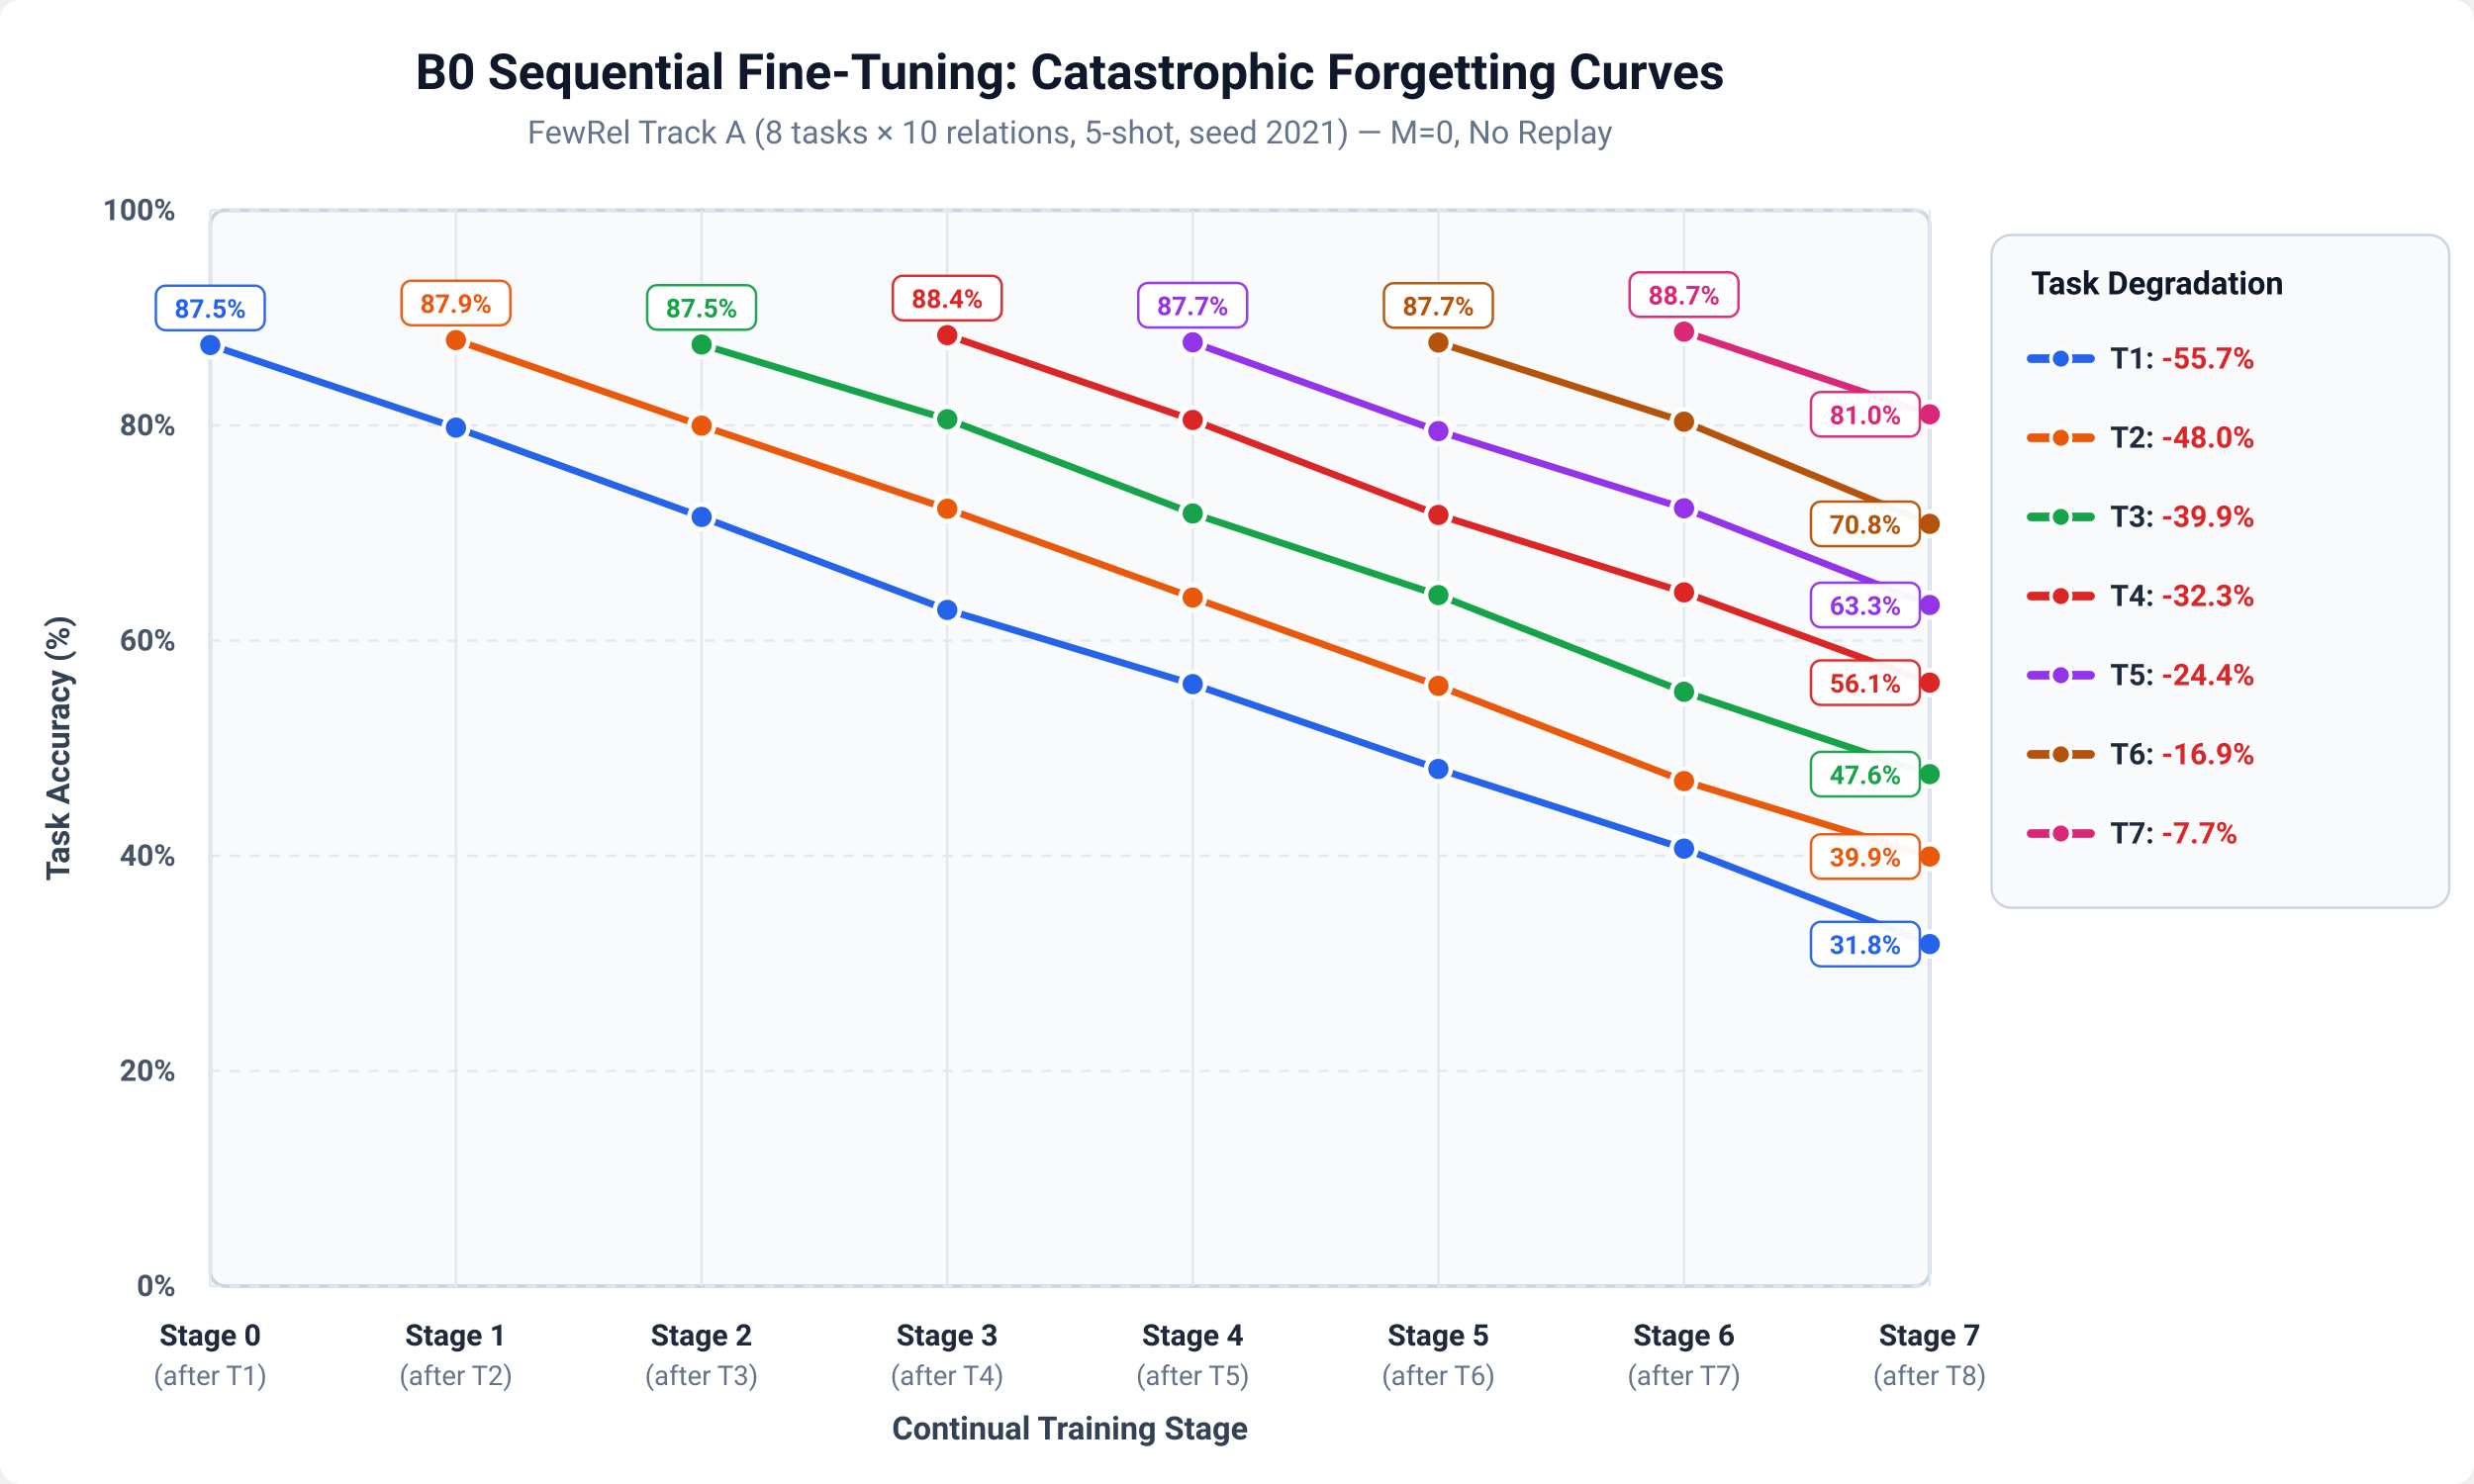
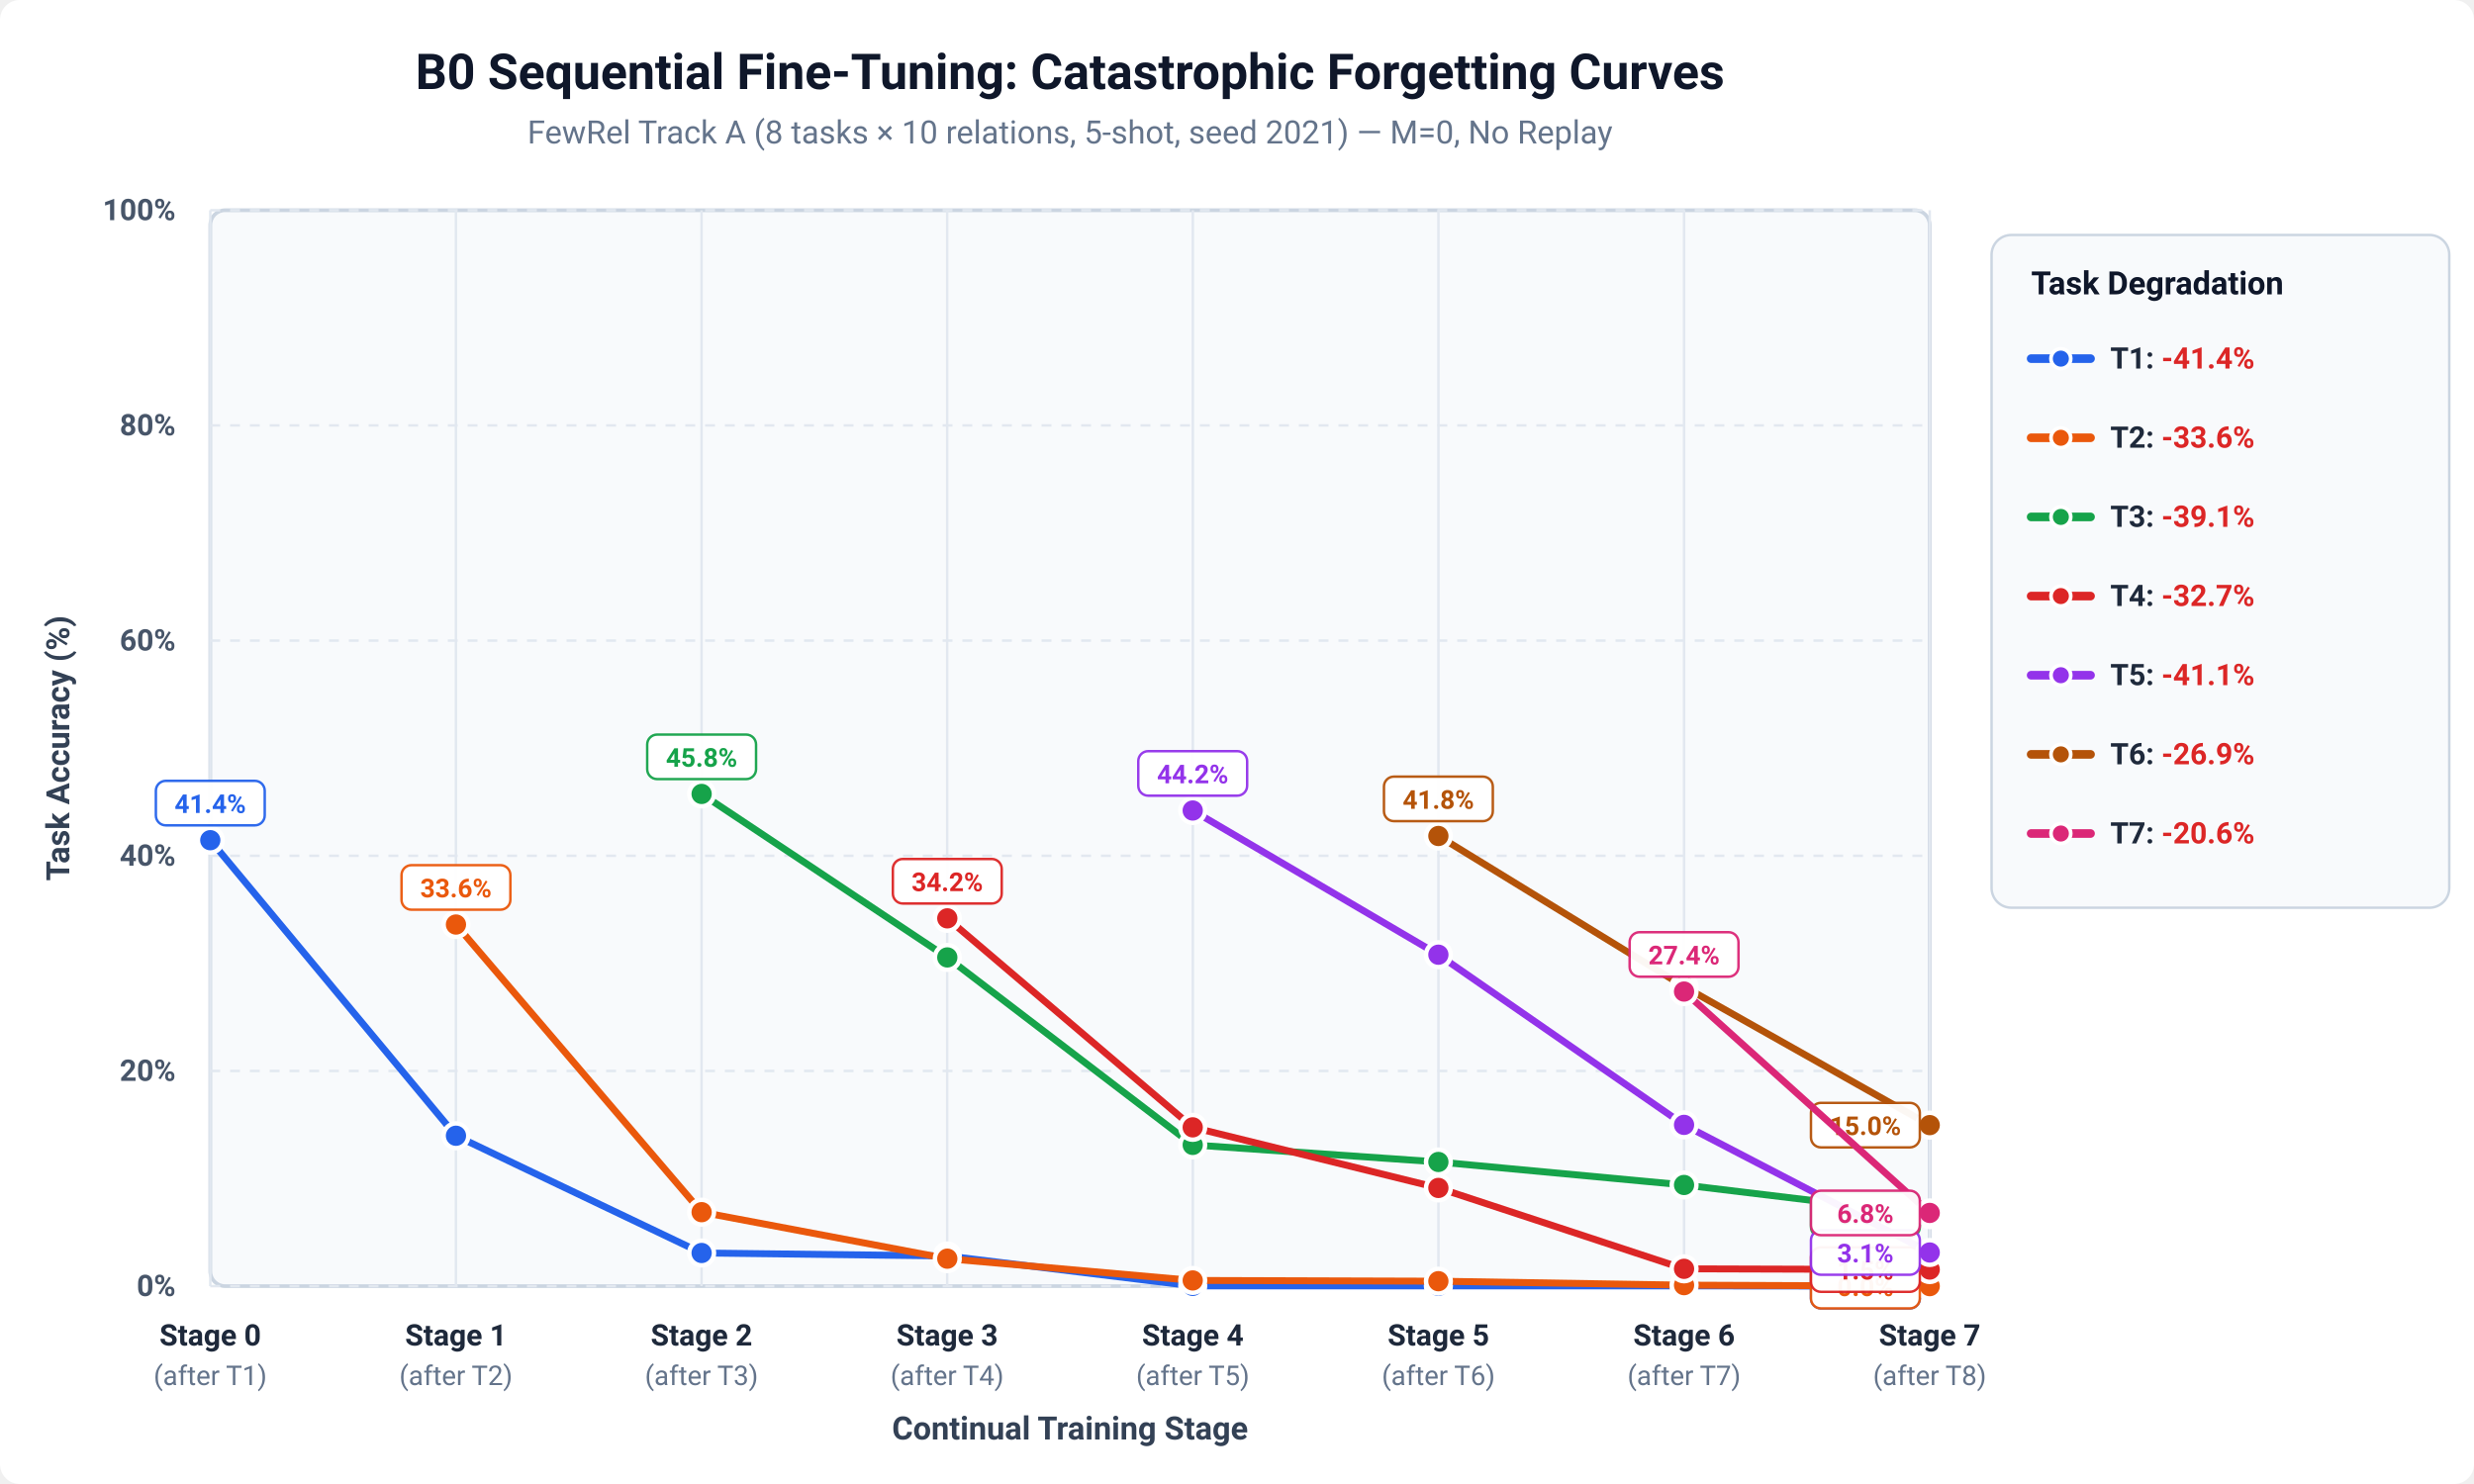
<svg xmlns="http://www.w3.org/2000/svg" viewBox="0 0 1000 600" width="100%" height="100%" style="font-family:-apple-system,BlinkMacSystemFont,Segoe UI,Roboto,Helvetica,Arial,sans-serif;">
  <rect width="1000" height="600" fill="#ffffff" rx="8" />
  <text x="432.5" y="36" text-anchor="middle" font-size="20" font-weight="700" fill="#0f172a">B0 Sequential Fine-Tuning: Catastrophic Forgetting Curves</text>
  <text x="432.5" y="58" text-anchor="middle" font-size="13" fill="#64748b">FewRel Track A (8 tasks × 10 relations, 5-shot, seed 2021) — M=0, No Replay</text>
  <rect x="85" y="85" width="695" height="435" fill="#f8fafc" stroke="#cbd5e1" stroke-width="1.5" rx="6" />
  <line x1="85" y1="520.0" x2="780" y2="520.0" stroke="#e2e8f0" stroke-dasharray="4,4" stroke-width="1" />
  <text x="71" y="524.0" text-anchor="end" font-size="12" fill="#475569" font-weight="600">0%</text>
  <line x1="85" y1="433.0" x2="780" y2="433.0" stroke="#e2e8f0" stroke-dasharray="4,4" stroke-width="1" />
  <text x="71" y="437.0" text-anchor="end" font-size="12" fill="#475569" font-weight="600">20%</text>
  <line x1="85" y1="346.0" x2="780" y2="346.0" stroke="#e2e8f0" stroke-dasharray="4,4" stroke-width="1" />
  <text x="71" y="350.0" text-anchor="end" font-size="12" fill="#475569" font-weight="600">40%</text>
  <line x1="85" y1="259.0" x2="780" y2="259.0" stroke="#e2e8f0" stroke-dasharray="4,4" stroke-width="1" />
  <text x="71" y="263.0" text-anchor="end" font-size="12" fill="#475569" font-weight="600">60%</text>
  <line x1="85" y1="172.0" x2="780" y2="172.0" stroke="#e2e8f0" stroke-dasharray="4,4" stroke-width="1" />
  <text x="71" y="176.0" text-anchor="end" font-size="12" fill="#475569" font-weight="600">80%</text>
  <line x1="85" y1="85.0" x2="780" y2="85.0" stroke="#e2e8f0" stroke-dasharray="4,4" stroke-width="1" />
  <text x="71" y="89.0" text-anchor="end" font-size="12" fill="#475569" font-weight="600">100%</text>
  <line x1="85.0" y1="85" x2="85.0" y2="520" stroke="#e2e8f0" stroke-width="1" />
  <text x="85.0" y="544" text-anchor="middle" font-size="12" fill="#1e293b" font-weight="700">Stage 0</text>
  <text x="85.0" y="560" text-anchor="middle" font-size="11" fill="#64748b">(after T1)</text>
  <line x1="184.286" y1="85" x2="184.286" y2="520" stroke="#e2e8f0" stroke-width="1" />
  <text x="184.286" y="544" text-anchor="middle" font-size="12" fill="#1e293b" font-weight="700">Stage 1</text>
  <text x="184.286" y="560" text-anchor="middle" font-size="11" fill="#64748b">(after T2)</text>
  <line x1="283.571" y1="85" x2="283.571" y2="520" stroke="#e2e8f0" stroke-width="1" />
  <text x="283.571" y="544" text-anchor="middle" font-size="12" fill="#1e293b" font-weight="700">Stage 2</text>
  <text x="283.571" y="560" text-anchor="middle" font-size="11" fill="#64748b">(after T3)</text>
  <line x1="382.857" y1="85" x2="382.857" y2="520" stroke="#e2e8f0" stroke-width="1" />
  <text x="382.857" y="544" text-anchor="middle" font-size="12" fill="#1e293b" font-weight="700">Stage 3</text>
  <text x="382.857" y="560" text-anchor="middle" font-size="11" fill="#64748b">(after T4)</text>
  <line x1="482.143" y1="85" x2="482.143" y2="520" stroke="#e2e8f0" stroke-width="1" />
  <text x="482.143" y="544" text-anchor="middle" font-size="12" fill="#1e293b" font-weight="700">Stage 4</text>
  <text x="482.143" y="560" text-anchor="middle" font-size="11" fill="#64748b">(after T5)</text>
  <line x1="581.429" y1="85" x2="581.429" y2="520" stroke="#e2e8f0" stroke-width="1" />
  <text x="581.429" y="544" text-anchor="middle" font-size="12" fill="#1e293b" font-weight="700">Stage 5</text>
  <text x="581.429" y="560" text-anchor="middle" font-size="11" fill="#64748b">(after T6)</text>
  <line x1="680.714" y1="85" x2="680.714" y2="520" stroke="#e2e8f0" stroke-width="1" />
  <text x="680.714" y="544" text-anchor="middle" font-size="12" fill="#1e293b" font-weight="700">Stage 6</text>
  <text x="680.714" y="560" text-anchor="middle" font-size="11" fill="#64748b">(after T7)</text>
  <line x1="780.0" y1="85" x2="780.0" y2="520" stroke="#e2e8f0" stroke-width="1" />
  <text x="780.0" y="544" text-anchor="middle" font-size="12" fill="#1e293b" font-weight="700">Stage 7</text>
  <text x="780.0" y="560" text-anchor="middle" font-size="11" fill="#64748b">(after T8)</text>
  <text x="432.5" y="582" text-anchor="middle" font-size="13" font-weight="700" fill="#334155">Continual Training Stage</text>
  <text transform="rotate(-90)" x="-302.5" y="28" text-anchor="middle" font-size="13" font-weight="700" fill="#334155">Task Accuracy (%)</text>
-   <polyline points="85.0,139.5 184.3,172.9 283.6,209.0 382.9,246.6 482.1,276.6 581.4,310.9 680.7,343.1 780.0,381.7" fill="none" stroke="#2563eb" stroke-width="2.8" stroke-linecap="round" stroke-linejoin="round" />
-   <circle cx="85.0" cy="139.5" r="5" fill="#2563eb" stroke="#ffffff" stroke-width="1.8" />
-   <rect x="63.0" y="115.5" width="44" height="18" fill="#ffffff" stroke="#2563eb" stroke-width="1" rx="4" opacity="0.95" />
-   <text x="85.0" y="128.5" text-anchor="middle" font-size="10.5" font-weight="bold" fill="#2563eb">87.5%</text>
-   <circle cx="184.3" cy="172.9" r="5" fill="#2563eb" stroke="#ffffff" stroke-width="1.8" />
-   <circle cx="283.6" cy="209.0" r="5" fill="#2563eb" stroke="#ffffff" stroke-width="1.8" />
-   <circle cx="382.9" cy="246.6" r="5" fill="#2563eb" stroke="#ffffff" stroke-width="1.8" />
-   <circle cx="482.1" cy="276.6" r="5" fill="#2563eb" stroke="#ffffff" stroke-width="1.8" />
-   <circle cx="581.4" cy="310.9" r="5" fill="#2563eb" stroke="#ffffff" stroke-width="1.8" />
-   <circle cx="680.7" cy="343.1" r="5" fill="#2563eb" stroke="#ffffff" stroke-width="1.8" />
-   <circle cx="780.0" cy="381.7" r="5" fill="#2563eb" stroke="#ffffff" stroke-width="1.8" />
-   <rect x="732.0" y="372.7" width="44" height="18" fill="#ffffff" stroke="#2563eb" stroke-width="1" rx="4" opacity="0.95" />
-   <text x="754.0" y="385.7" text-anchor="middle" font-size="10.5" font-weight="bold" fill="#2563eb">31.8%</text>
-   <polyline points="184.3,137.5 283.6,172.1 382.9,205.7 482.1,241.6 581.4,277.3 680.7,315.8 780.0,346.3" fill="none" stroke="#ea580c" stroke-width="2.8" stroke-linecap="round" stroke-linejoin="round" />
-   <circle cx="184.3" cy="137.5" r="5" fill="#ea580c" stroke="#ffffff" stroke-width="1.8" />
-   <rect x="162.3" y="113.5" width="44" height="18" fill="#ffffff" stroke="#ea580c" stroke-width="1" rx="4" opacity="0.95" />
-   <text x="184.3" y="126.5" text-anchor="middle" font-size="10.5" font-weight="bold" fill="#ea580c">87.9%</text>
-   <circle cx="283.6" cy="172.1" r="5" fill="#ea580c" stroke="#ffffff" stroke-width="1.8" />
-   <circle cx="382.9" cy="205.7" r="5" fill="#ea580c" stroke="#ffffff" stroke-width="1.8" />
-   <circle cx="482.1" cy="241.6" r="5" fill="#ea580c" stroke="#ffffff" stroke-width="1.8" />
-   <circle cx="581.4" cy="277.3" r="5" fill="#ea580c" stroke="#ffffff" stroke-width="1.8" />
-   <circle cx="680.7" cy="315.8" r="5" fill="#ea580c" stroke="#ffffff" stroke-width="1.8" />
-   <circle cx="780.0" cy="346.3" r="5" fill="#ea580c" stroke="#ffffff" stroke-width="1.8" />
-   <rect x="732.0" y="337.3" width="44" height="18" fill="#ffffff" stroke="#ea580c" stroke-width="1" rx="4" opacity="0.95" />
-   <text x="754.0" y="350.3" text-anchor="middle" font-size="10.5" font-weight="bold" fill="#ea580c">39.9%</text>
-   <polyline points="283.6,139.3 382.9,169.5 482.1,207.6 581.4,240.6 680.7,279.7 780.0,313.0" fill="none" stroke="#16a34a" stroke-width="2.8" stroke-linecap="round" stroke-linejoin="round" />
-   <circle cx="283.6" cy="139.3" r="5" fill="#16a34a" stroke="#ffffff" stroke-width="1.8" />
-   <rect x="261.6" y="115.3" width="44" height="18" fill="#ffffff" stroke="#16a34a" stroke-width="1" rx="4" opacity="0.95" />
-   <text x="283.6" y="128.3" text-anchor="middle" font-size="10.5" font-weight="bold" fill="#16a34a">87.5%</text>
-   <circle cx="382.9" cy="169.5" r="5" fill="#16a34a" stroke="#ffffff" stroke-width="1.8" />
-   <circle cx="482.1" cy="207.6" r="5" fill="#16a34a" stroke="#ffffff" stroke-width="1.8" />
-   <circle cx="581.4" cy="240.6" r="5" fill="#16a34a" stroke="#ffffff" stroke-width="1.8" />
-   <circle cx="680.7" cy="279.7" r="5" fill="#16a34a" stroke="#ffffff" stroke-width="1.8" />
-   <circle cx="780.0" cy="313.0" r="5" fill="#16a34a" stroke="#ffffff" stroke-width="1.8" />
-   <rect x="732.0" y="304.0" width="44" height="18" fill="#ffffff" stroke="#16a34a" stroke-width="1" rx="4" opacity="0.95" />
-   <text x="754.0" y="317.0" text-anchor="middle" font-size="10.5" font-weight="bold" fill="#16a34a">47.6%</text>
-   <polyline points="382.9,135.5 482.1,169.8 581.4,208.2 680.7,239.5 780.0,276.0" fill="none" stroke="#dc2626" stroke-width="2.8" stroke-linecap="round" stroke-linejoin="round" />
-   <circle cx="382.9" cy="135.5" r="5" fill="#dc2626" stroke="#ffffff" stroke-width="1.8" />
-   <rect x="360.9" y="111.5" width="44" height="18" fill="#ffffff" stroke="#dc2626" stroke-width="1" rx="4" opacity="0.95" />
-   <text x="382.9" y="124.5" text-anchor="middle" font-size="10.5" font-weight="bold" fill="#dc2626">88.4%</text>
-   <circle cx="482.1" cy="169.8" r="5" fill="#dc2626" stroke="#ffffff" stroke-width="1.8" />
-   <circle cx="581.4" cy="208.2" r="5" fill="#dc2626" stroke="#ffffff" stroke-width="1.8" />
-   <circle cx="680.7" cy="239.5" r="5" fill="#dc2626" stroke="#ffffff" stroke-width="1.8" />
-   <circle cx="780.0" cy="276.0" r="5" fill="#dc2626" stroke="#ffffff" stroke-width="1.8" />
-   <rect x="732.0" y="267.0" width="44" height="18" fill="#ffffff" stroke="#dc2626" stroke-width="1" rx="4" opacity="0.95" />
-   <text x="754.0" y="280.0" text-anchor="middle" font-size="10.5" font-weight="bold" fill="#dc2626">56.1%</text>
-   <polyline points="482.1,138.4 581.4,174.3 680.7,205.5 780.0,244.6" fill="none" stroke="#9333ea" stroke-width="2.8" stroke-linecap="round" stroke-linejoin="round" />
-   <circle cx="482.1" cy="138.4" r="5" fill="#9333ea" stroke="#ffffff" stroke-width="1.8" />
-   <rect x="460.1" y="114.4" width="44" height="18" fill="#ffffff" stroke="#9333ea" stroke-width="1" rx="4" opacity="0.95" />
-   <text x="482.1" y="127.4" text-anchor="middle" font-size="10.5" font-weight="bold" fill="#9333ea">87.7%</text>
-   <circle cx="581.4" cy="174.3" r="5" fill="#9333ea" stroke="#ffffff" stroke-width="1.8" />
-   <circle cx="680.7" cy="205.5" r="5" fill="#9333ea" stroke="#ffffff" stroke-width="1.8" />
-   <circle cx="780.0" cy="244.6" r="5" fill="#9333ea" stroke="#ffffff" stroke-width="1.8" />
-   <rect x="732.0" y="235.6" width="44" height="18" fill="#ffffff" stroke="#9333ea" stroke-width="1" rx="4" opacity="0.95" />
-   <text x="754.0" y="248.6" text-anchor="middle" font-size="10.5" font-weight="bold" fill="#9333ea">63.3%</text>
-   <polyline points="581.4,138.5 680.7,170.5 780.0,211.8" fill="none" stroke="#b45309" stroke-width="2.8" stroke-linecap="round" stroke-linejoin="round" />
-   <circle cx="581.4" cy="138.5" r="5" fill="#b45309" stroke="#ffffff" stroke-width="1.8" />
-   <rect x="559.4" y="114.5" width="44" height="18" fill="#ffffff" stroke="#b45309" stroke-width="1" rx="4" opacity="0.95" />
-   <text x="581.4" y="127.5" text-anchor="middle" font-size="10.5" font-weight="bold" fill="#b45309">87.7%</text>
-   <circle cx="680.7" cy="170.5" r="5" fill="#b45309" stroke="#ffffff" stroke-width="1.8" />
-   <circle cx="780.0" cy="211.8" r="5" fill="#b45309" stroke="#ffffff" stroke-width="1.8" />
-   <rect x="732.0" y="202.8" width="44" height="18" fill="#ffffff" stroke="#b45309" stroke-width="1" rx="4" opacity="0.95" />
-   <text x="754.0" y="215.8" text-anchor="middle" font-size="10.5" font-weight="bold" fill="#b45309">70.8%</text>
-   <polyline points="680.7,134.1 780.0,167.5" fill="none" stroke="#db2777" stroke-width="2.8" stroke-linecap="round" stroke-linejoin="round" />
-   <circle cx="680.7" cy="134.1" r="5" fill="#db2777" stroke="#ffffff" stroke-width="1.8" />
-   <rect x="658.7" y="110.1" width="44" height="18" fill="#ffffff" stroke="#db2777" stroke-width="1" rx="4" opacity="0.95" />
-   <text x="680.7" y="123.1" text-anchor="middle" font-size="10.5" font-weight="bold" fill="#db2777">88.7%</text>
-   <circle cx="780.0" cy="167.5" r="5" fill="#db2777" stroke="#ffffff" stroke-width="1.8" />
-   <rect x="732.0" y="158.5" width="44" height="18" fill="#ffffff" stroke="#db2777" stroke-width="1" rx="4" opacity="0.95" />
-   <text x="754.0" y="171.5" text-anchor="middle" font-size="10.5" font-weight="bold" fill="#db2777">81.0%</text>
+   <polyline points="85.0,339.7 184.3,459.2 283.6,506.6 382.9,507.8 482.1,519.9 581.4,519.9 680.7,519.9 780.0,520.0" fill="none" stroke="#2563eb" stroke-width="2.8" stroke-linecap="round" stroke-linejoin="round" />
+   <circle cx="85.0" cy="339.7" r="5" fill="#2563eb" stroke="#ffffff" stroke-width="1.8" />
+   <rect x="63.0" y="315.7" width="44" height="18" fill="#ffffff" stroke="#2563eb" stroke-width="1" rx="4" opacity="0.95" />
+   <text x="85.0" y="328.7" text-anchor="middle" font-size="10.5" font-weight="bold" fill="#2563eb">41.4%</text>
+   <circle cx="184.3" cy="459.2" r="5" fill="#2563eb" stroke="#ffffff" stroke-width="1.8" />
+   <circle cx="283.6" cy="506.6" r="5" fill="#2563eb" stroke="#ffffff" stroke-width="1.8" />
+   <circle cx="382.9" cy="507.8" r="5" fill="#2563eb" stroke="#ffffff" stroke-width="1.8" />
+   <circle cx="482.1" cy="519.9" r="5" fill="#2563eb" stroke="#ffffff" stroke-width="1.8" />
+   <circle cx="581.4" cy="519.9" r="5" fill="#2563eb" stroke="#ffffff" stroke-width="1.8" />
+   <circle cx="680.7" cy="519.9" r="5" fill="#2563eb" stroke="#ffffff" stroke-width="1.8" />
+   <circle cx="780.0" cy="520.0" r="5" fill="#2563eb" stroke="#ffffff" stroke-width="1.8" />
+   <rect x="732.0" y="511.0" width="44" height="18" fill="#ffffff" stroke="#2563eb" stroke-width="1" rx="4" opacity="0.95" />
+   <text x="754.0" y="524.0" text-anchor="middle" font-size="10.5" font-weight="bold" fill="#2563eb">0.0%</text>
+   <polyline points="184.3,373.8 283.6,490.1 382.9,508.9 482.1,517.7 581.4,518.0 680.7,519.6 780.0,520.0" fill="none" stroke="#ea580c" stroke-width="2.8" stroke-linecap="round" stroke-linejoin="round" />
+   <circle cx="184.3" cy="373.8" r="5" fill="#ea580c" stroke="#ffffff" stroke-width="1.8" />
+   <rect x="162.3" y="349.8" width="44" height="18" fill="#ffffff" stroke="#ea580c" stroke-width="1" rx="4" opacity="0.95" />
+   <text x="184.3" y="362.8" text-anchor="middle" font-size="10.5" font-weight="bold" fill="#ea580c">33.6%</text>
+   <circle cx="283.6" cy="490.1" r="5" fill="#ea580c" stroke="#ffffff" stroke-width="1.8" />
+   <circle cx="382.9" cy="508.9" r="5" fill="#ea580c" stroke="#ffffff" stroke-width="1.8" />
+   <circle cx="482.1" cy="517.7" r="5" fill="#ea580c" stroke="#ffffff" stroke-width="1.8" />
+   <circle cx="581.4" cy="518.0" r="5" fill="#ea580c" stroke="#ffffff" stroke-width="1.8" />
+   <circle cx="680.7" cy="519.6" r="5" fill="#ea580c" stroke="#ffffff" stroke-width="1.8" />
+   <circle cx="780.0" cy="520.0" r="5" fill="#ea580c" stroke="#ffffff" stroke-width="1.8" />
+   <rect x="732.0" y="511.0" width="44" height="18" fill="#ffffff" stroke="#ea580c" stroke-width="1" rx="4" opacity="0.95" />
+   <text x="754.0" y="524.0" text-anchor="middle" font-size="10.5" font-weight="bold" fill="#ea580c">0.0%</text>
+   <polyline points="283.6,321.0 382.9,387.1 482.1,462.9 581.4,469.8 680.7,479.1 780.0,491.1" fill="none" stroke="#16a34a" stroke-width="2.8" stroke-linecap="round" stroke-linejoin="round" />
+   <circle cx="283.6" cy="321.0" r="5" fill="#16a34a" stroke="#ffffff" stroke-width="1.8" />
+   <rect x="261.6" y="297.0" width="44" height="18" fill="#ffffff" stroke="#16a34a" stroke-width="1" rx="4" opacity="0.95" />
+   <text x="283.6" y="310.0" text-anchor="middle" font-size="10.5" font-weight="bold" fill="#16a34a">45.8%</text>
+   <circle cx="382.9" cy="387.1" r="5" fill="#16a34a" stroke="#ffffff" stroke-width="1.8" />
+   <circle cx="482.1" cy="462.9" r="5" fill="#16a34a" stroke="#ffffff" stroke-width="1.8" />
+   <circle cx="581.4" cy="469.8" r="5" fill="#16a34a" stroke="#ffffff" stroke-width="1.8" />
+   <circle cx="680.7" cy="479.1" r="5" fill="#16a34a" stroke="#ffffff" stroke-width="1.8" />
+   <circle cx="780.0" cy="491.1" r="5" fill="#16a34a" stroke="#ffffff" stroke-width="1.8" />
+   <rect x="732.0" y="482.1" width="44" height="18" fill="#ffffff" stroke="#16a34a" stroke-width="1" rx="4" opacity="0.95" />
+   <text x="754.0" y="495.1" text-anchor="middle" font-size="10.5" font-weight="bold" fill="#16a34a">6.6%</text>
+   <polyline points="382.9,371.3 482.1,455.8 581.4,480.3 680.7,513.0 780.0,513.3" fill="none" stroke="#dc2626" stroke-width="2.8" stroke-linecap="round" stroke-linejoin="round" />
+   <circle cx="382.9" cy="371.3" r="5" fill="#dc2626" stroke="#ffffff" stroke-width="1.8" />
+   <rect x="360.9" y="347.3" width="44" height="18" fill="#ffffff" stroke="#dc2626" stroke-width="1" rx="4" opacity="0.95" />
+   <text x="382.9" y="360.3" text-anchor="middle" font-size="10.5" font-weight="bold" fill="#dc2626">34.2%</text>
+   <circle cx="482.1" cy="455.8" r="5" fill="#dc2626" stroke="#ffffff" stroke-width="1.8" />
+   <circle cx="581.4" cy="480.3" r="5" fill="#dc2626" stroke="#ffffff" stroke-width="1.8" />
+   <circle cx="680.7" cy="513.0" r="5" fill="#dc2626" stroke="#ffffff" stroke-width="1.8" />
+   <circle cx="780.0" cy="513.3" r="5" fill="#dc2626" stroke="#ffffff" stroke-width="1.8" />
+   <rect x="732.0" y="504.3" width="44" height="18" fill="#ffffff" stroke="#dc2626" stroke-width="1" rx="4" opacity="0.95" />
+   <text x="754.0" y="517.3" text-anchor="middle" font-size="10.5" font-weight="bold" fill="#dc2626">1.5%</text>
+   <polyline points="482.1,327.7 581.4,386.0 680.7,454.8 780.0,506.4" fill="none" stroke="#9333ea" stroke-width="2.8" stroke-linecap="round" stroke-linejoin="round" />
+   <circle cx="482.1" cy="327.7" r="5" fill="#9333ea" stroke="#ffffff" stroke-width="1.8" />
+   <rect x="460.1" y="303.7" width="44" height="18" fill="#ffffff" stroke="#9333ea" stroke-width="1" rx="4" opacity="0.95" />
+   <text x="482.1" y="316.7" text-anchor="middle" font-size="10.5" font-weight="bold" fill="#9333ea">44.2%</text>
+   <circle cx="581.4" cy="386.0" r="5" fill="#9333ea" stroke="#ffffff" stroke-width="1.8" />
+   <circle cx="680.7" cy="454.8" r="5" fill="#9333ea" stroke="#ffffff" stroke-width="1.8" />
+   <circle cx="780.0" cy="506.4" r="5" fill="#9333ea" stroke="#ffffff" stroke-width="1.8" />
+   <rect x="732.0" y="497.4" width="44" height="18" fill="#ffffff" stroke="#9333ea" stroke-width="1" rx="4" opacity="0.95" />
+   <text x="754.0" y="510.4" text-anchor="middle" font-size="10.5" font-weight="bold" fill="#9333ea">3.1%</text>
+   <polyline points="581.4,338.0 680.7,398.9 780.0,454.9" fill="none" stroke="#b45309" stroke-width="2.8" stroke-linecap="round" stroke-linejoin="round" />
+   <circle cx="581.4" cy="338.0" r="5" fill="#b45309" stroke="#ffffff" stroke-width="1.8" />
+   <rect x="559.4" y="314.0" width="44" height="18" fill="#ffffff" stroke="#b45309" stroke-width="1" rx="4" opacity="0.95" />
+   <text x="581.4" y="327.0" text-anchor="middle" font-size="10.5" font-weight="bold" fill="#b45309">41.8%</text>
+   <circle cx="680.7" cy="398.9" r="5" fill="#b45309" stroke="#ffffff" stroke-width="1.8" />
+   <circle cx="780.0" cy="454.9" r="5" fill="#b45309" stroke="#ffffff" stroke-width="1.8" />
+   <rect x="732.0" y="445.9" width="44" height="18" fill="#ffffff" stroke="#b45309" stroke-width="1" rx="4" opacity="0.95" />
+   <text x="754.0" y="458.9" text-anchor="middle" font-size="10.5" font-weight="bold" fill="#b45309">15.0%</text>
+   <polyline points="680.7,400.9 780.0,490.4" fill="none" stroke="#db2777" stroke-width="2.8" stroke-linecap="round" stroke-linejoin="round" />
+   <circle cx="680.7" cy="400.9" r="5" fill="#db2777" stroke="#ffffff" stroke-width="1.8" />
+   <rect x="658.7" y="376.9" width="44" height="18" fill="#ffffff" stroke="#db2777" stroke-width="1" rx="4" opacity="0.95" />
+   <text x="680.7" y="389.9" text-anchor="middle" font-size="10.5" font-weight="bold" fill="#db2777">27.4%</text>
+   <circle cx="780.0" cy="490.4" r="5" fill="#db2777" stroke="#ffffff" stroke-width="1.8" />
+   <rect x="732.0" y="481.4" width="44" height="18" fill="#ffffff" stroke="#db2777" stroke-width="1" rx="4" opacity="0.95" />
+   <text x="754.0" y="494.4" text-anchor="middle" font-size="10.5" font-weight="bold" fill="#db2777">6.8%</text>
  <rect x="805" y="95" width="185" height="272" fill="#f8fafc" stroke="#cbd5e1" stroke-width="1" rx="8" />
  <text x="821" y="119" font-size="13" font-weight="700" fill="#0f172a">Task Degradation</text>
  <line x1="821" y1="145" x2="845" y2="145" stroke="#2563eb" stroke-width="3.5" stroke-linecap="round" />
  <circle cx="833" cy="145" r="4" fill="#2563eb" stroke="#fff" stroke-width="1.5" />
-   <text x="853" y="149" font-size="12" font-weight="700" fill="#1e293b">T1: <tspan font-weight="bold" fill="#dc2626">-55.7%</tspan>
+   <text x="853" y="149" font-size="12" font-weight="700" fill="#1e293b">T1: <tspan font-weight="bold" fill="#dc2626">-41.4%</tspan>
  </text>
  <line x1="821" y1="177" x2="845" y2="177" stroke="#ea580c" stroke-width="3.5" stroke-linecap="round" />
  <circle cx="833" cy="177" r="4" fill="#ea580c" stroke="#fff" stroke-width="1.5" />
-   <text x="853" y="181" font-size="12" font-weight="700" fill="#1e293b">T2: <tspan font-weight="bold" fill="#dc2626">-48.0%</tspan>
+   <text x="853" y="181" font-size="12" font-weight="700" fill="#1e293b">T2: <tspan font-weight="bold" fill="#dc2626">-33.6%</tspan>
  </text>
  <line x1="821" y1="209" x2="845" y2="209" stroke="#16a34a" stroke-width="3.5" stroke-linecap="round" />
  <circle cx="833" cy="209" r="4" fill="#16a34a" stroke="#fff" stroke-width="1.5" />
-   <text x="853" y="213" font-size="12" font-weight="700" fill="#1e293b">T3: <tspan font-weight="bold" fill="#dc2626">-39.9%</tspan>
+   <text x="853" y="213" font-size="12" font-weight="700" fill="#1e293b">T3: <tspan font-weight="bold" fill="#dc2626">-39.1%</tspan>
  </text>
  <line x1="821" y1="241" x2="845" y2="241" stroke="#dc2626" stroke-width="3.5" stroke-linecap="round" />
  <circle cx="833" cy="241" r="4" fill="#dc2626" stroke="#fff" stroke-width="1.5" />
-   <text x="853" y="245" font-size="12" font-weight="700" fill="#1e293b">T4: <tspan font-weight="bold" fill="#dc2626">-32.3%</tspan>
+   <text x="853" y="245" font-size="12" font-weight="700" fill="#1e293b">T4: <tspan font-weight="bold" fill="#dc2626">-32.7%</tspan>
  </text>
  <line x1="821" y1="273" x2="845" y2="273" stroke="#9333ea" stroke-width="3.5" stroke-linecap="round" />
  <circle cx="833" cy="273" r="4" fill="#9333ea" stroke="#fff" stroke-width="1.5" />
-   <text x="853" y="277" font-size="12" font-weight="700" fill="#1e293b">T5: <tspan font-weight="bold" fill="#dc2626">-24.4%</tspan>
+   <text x="853" y="277" font-size="12" font-weight="700" fill="#1e293b">T5: <tspan font-weight="bold" fill="#dc2626">-41.1%</tspan>
  </text>
  <line x1="821" y1="305" x2="845" y2="305" stroke="#b45309" stroke-width="3.5" stroke-linecap="round" />
  <circle cx="833" cy="305" r="4" fill="#b45309" stroke="#fff" stroke-width="1.5" />
-   <text x="853" y="309" font-size="12" font-weight="700" fill="#1e293b">T6: <tspan font-weight="bold" fill="#dc2626">-16.9%</tspan>
+   <text x="853" y="309" font-size="12" font-weight="700" fill="#1e293b">T6: <tspan font-weight="bold" fill="#dc2626">-26.9%</tspan>
  </text>
  <line x1="821" y1="337" x2="845" y2="337" stroke="#db2777" stroke-width="3.5" stroke-linecap="round" />
  <circle cx="833" cy="337" r="4" fill="#db2777" stroke="#fff" stroke-width="1.5" />
-   <text x="853" y="341" font-size="12" font-weight="700" fill="#1e293b">T7: <tspan font-weight="bold" fill="#dc2626">-7.7%</tspan>
+   <text x="853" y="341" font-size="12" font-weight="700" fill="#1e293b">T7: <tspan font-weight="bold" fill="#dc2626">-20.6%</tspan>
  </text>
</svg>
